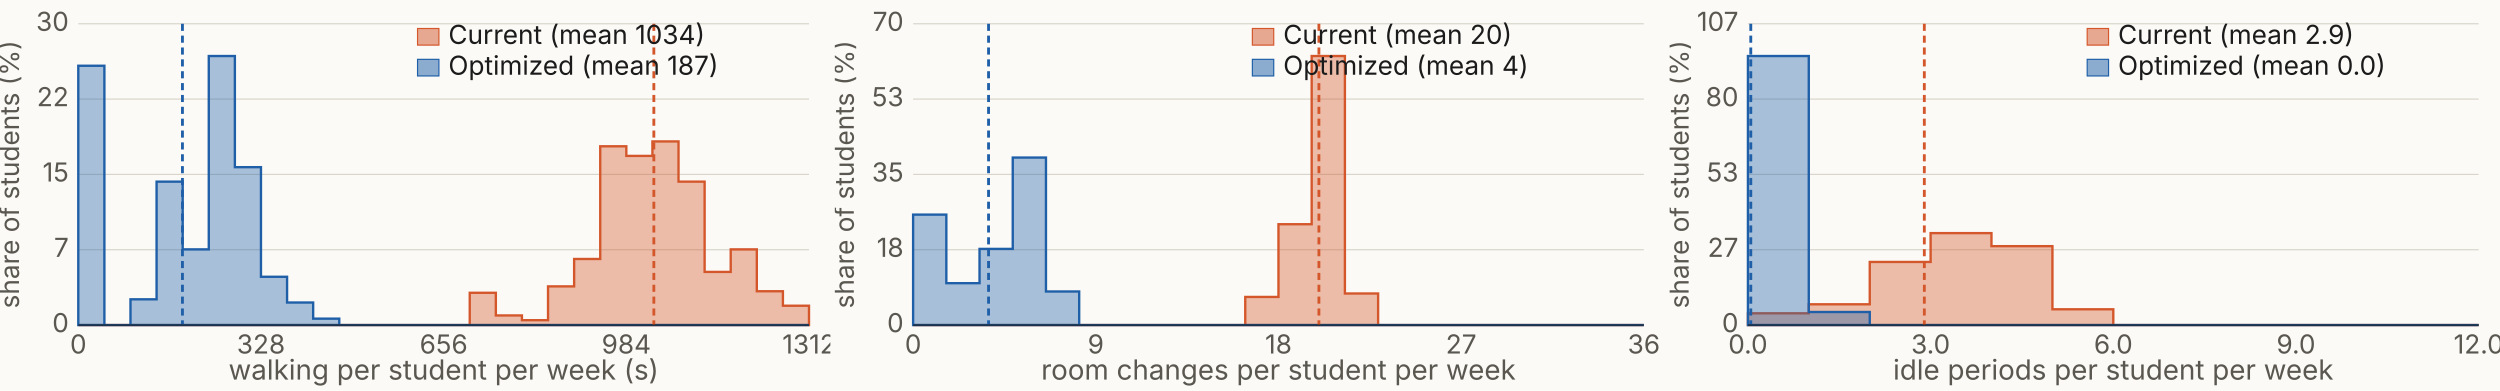
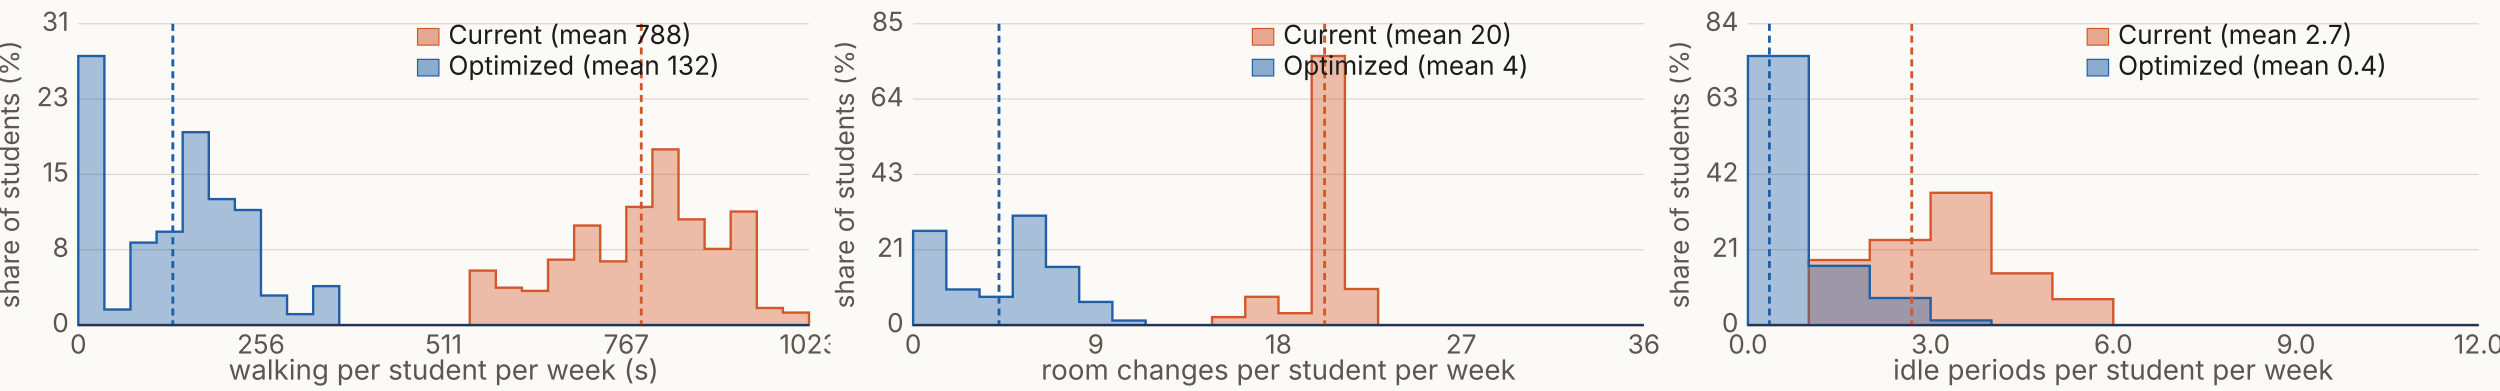
<svg xmlns="http://www.w3.org/2000/svg" viewBox="0 0 1120 175" width="1120" height="175">
  <rect width="1120" height="175" fill="#fbfaf6" />
  <svg viewBox="0 0 700 330" x="0" y="0" width="372" height="175.4">
    <line x1="66" x2="682" y1="274.0" y2="274.0" stroke="#d9d5ca" stroke-width="1" />
    <text x="58.0" y="280.0" font-size="22.1" fill="#5a5750" text-anchor="end" font-weight="400" font-family="'Segoe UI',Inter,system-ui,sans-serif">0</text>
    <line x1="66" x2="682" y1="210.5" y2="210.5" stroke="#d9d5ca" stroke-width="1" />
-     <text x="58.0" y="216.5" font-size="22.1" fill="#5a5750" text-anchor="end" font-weight="400" font-family="'Segoe UI',Inter,system-ui,sans-serif">7</text>
+     <text x="58.0" y="216.5" font-size="22.1" fill="#5a5750" text-anchor="end" font-weight="400" font-family="'Segoe UI',Inter,system-ui,sans-serif">8</text>
    <line x1="66" x2="682" y1="147.0" y2="147.0" stroke="#d9d5ca" stroke-width="1" />
    <text x="58.0" y="153.0" font-size="22.1" fill="#5a5750" text-anchor="end" font-weight="400" font-family="'Segoe UI',Inter,system-ui,sans-serif">15</text>
    <line x1="66" x2="682" y1="83.5" y2="83.5" stroke="#d9d5ca" stroke-width="1" />
-     <text x="58.0" y="89.5" font-size="22.1" fill="#5a5750" text-anchor="end" font-weight="400" font-family="'Segoe UI',Inter,system-ui,sans-serif">22</text>
+     <text x="58.0" y="89.5" font-size="22.1" fill="#5a5750" text-anchor="end" font-weight="400" font-family="'Segoe UI',Inter,system-ui,sans-serif">23</text>
    <line x1="66" x2="682" y1="20.0" y2="20.0" stroke="#d9d5ca" stroke-width="1" />
-     <text x="58.0" y="26.0" font-size="22.1" fill="#5a5750" text-anchor="end" font-weight="400" font-family="'Segoe UI',Inter,system-ui,sans-serif">30</text>
-     <polygon points="66.0,274.0 66.0,274.0 88.0,274.0 88.0,274.0 110.0,274.0 110.0,274.0 132.0,274.0 132.0,274.0 154.0,274.0 154.0,274.0 176.0,274.0 176.0,274.0 198.0,274.0 198.0,274.0 220.0,274.0 220.0,274.0 242.0,274.0 242.0,274.0 264.0,274.0 264.0,274.0 286.0,274.0 286.0,274.0 308.0,274.0 308.0,274.0 330.0,274.0 330.0,274.0 352.0,274.0 352.0,274.0 374.0,274.0 374.0,274.0 396.0,274.0 396.0,246.8 418.0,246.8 418.0,265.9 440.0,265.9 440.0,269.9 462.0,269.9 462.0,241.4 484.0,241.4 484.0,218.3 506.0,218.3 506.0,123.3 528.0,123.3 528.0,131.4 550.0,131.4 550.0,119.2 572.0,119.2 572.0,153.1 594.0,153.1 594.0,229.2 616.0,229.2 616.0,210.2 638.0,210.2 638.0,245.5 660.0,245.5 660.0,257.7 682.0,257.7 682.0,274.0" fill="#d4572c" fill-opacity=".38" stroke="#d4572c" stroke-width="2" />
-     <polygon points="66.0,274.0 66.0,55.4 88.0,55.4 88.0,274.0 110.0,274.0 110.0,252.3 132.0,252.3 132.0,153.1 154.0,153.1 154.0,210.2 176.0,210.2 176.0,47.2 198.0,47.2 198.0,140.9 220.0,140.9 220.0,233.3 242.0,233.3 242.0,255.0 264.0,255.0 264.0,268.6 286.0,268.6 286.0,274.0 308.0,274.0 308.0,274.0 330.0,274.0 330.0,274.0 352.0,274.0 352.0,274.0 374.0,274.0 374.0,274.0 396.0,274.0 396.0,274.0 418.0,274.0 418.0,274.0 440.0,274.0 440.0,274.0 462.0,274.0 462.0,274.0 484.0,274.0 484.0,274.0 506.0,274.0 506.0,274.0 528.0,274.0 528.0,274.0 550.0,274.0 550.0,274.0 572.0,274.0 572.0,274.0 594.0,274.0 594.0,274.0 616.0,274.0 616.0,274.0 638.0,274.0 638.0,274.0 660.0,274.0 660.0,274.0 682.0,274.0 682.0,274.0" fill="#1f5fa8" fill-opacity=".38" stroke="#1f5fa8" stroke-width="2" />
-     <line x1="551.2" x2="551.2" y1="20" y2="274" stroke="#d4572c" stroke-width="2.4" stroke-dasharray="6 4" />
-     <line x1="153.8" x2="153.8" y1="20" y2="274" stroke="#1f5fa8" stroke-width="2.4" stroke-dasharray="6 4" />
+     <text x="58.0" y="26.0" font-size="22.1" fill="#5a5750" text-anchor="end" font-weight="400" font-family="'Segoe UI',Inter,system-ui,sans-serif">31</text>
+     <polygon points="66.0,274.0 66.0,274.0 88.0,274.0 88.0,274.0 110.0,274.0 110.0,274.0 132.0,274.0 132.0,274.0 154.0,274.0 154.0,274.0 176.0,274.0 176.0,274.0 198.0,274.0 198.0,274.0 220.0,274.0 220.0,274.0 242.0,274.0 242.0,274.0 264.0,274.0 264.0,274.0 286.0,274.0 286.0,274.0 308.0,274.0 308.0,274.0 330.0,274.0 330.0,274.0 352.0,274.0 352.0,274.0 374.0,274.0 374.0,274.0 396.0,274.0 396.0,228.1 418.0,228.1 418.0,242.5 440.0,242.5 440.0,245.2 462.0,245.2 462.0,218.9 484.0,218.9 484.0,190.1 506.0,190.1 506.0,220.3 528.0,220.3 528.0,174.4 550.0,174.4 550.0,125.9 572.0,125.9 572.0,184.9 594.0,184.9 594.0,209.8 616.0,209.8 616.0,178.3 638.0,178.3 638.0,259.6 660.0,259.6 660.0,263.5 682.0,263.5 682.0,274.0" fill="#d4572c" fill-opacity=".38" stroke="#d4572c" stroke-width="2" />
+     <polygon points="66.0,274.0 66.0,47.2 88.0,47.2 88.0,260.9 110.0,260.9 110.0,204.5 132.0,204.5 132.0,195.3 154.0,195.3 154.0,111.4 176.0,111.4 176.0,167.8 198.0,167.8 198.0,177.0 220.0,177.0 220.0,249.1 242.0,249.1 242.0,264.8 264.0,264.8 264.0,241.2 286.0,241.2 286.0,274.0 308.0,274.0 308.0,274.0 330.0,274.0 330.0,274.0 352.0,274.0 352.0,274.0 374.0,274.0 374.0,274.0 396.0,274.0 396.0,274.0 418.0,274.0 418.0,274.0 440.0,274.0 440.0,274.0 462.0,274.0 462.0,274.0 484.0,274.0 484.0,274.0 506.0,274.0 506.0,274.0 528.0,274.0 528.0,274.0 550.0,274.0 550.0,274.0 572.0,274.0 572.0,274.0 594.0,274.0 594.0,274.0 616.0,274.0 616.0,274.0 638.0,274.0 638.0,274.0 660.0,274.0 660.0,274.0 682.0,274.0 682.0,274.0" fill="#1f5fa8" fill-opacity=".38" stroke="#1f5fa8" stroke-width="2" />
+     <line x1="540.6" x2="540.6" y1="20" y2="274" stroke="#d4572c" stroke-width="2.4" stroke-dasharray="6 4" />
+     <line x1="145.7" x2="145.7" y1="20" y2="274" stroke="#1f5fa8" stroke-width="2.4" stroke-dasharray="6 4" />
    <line x1="66" x2="682" y1="274" y2="274" stroke="#1b1b1b" />
    <text x="66.0" y="298.0" font-size="22.1" fill="#5a5750" text-anchor="middle" font-weight="400" font-family="'Segoe UI',Inter,system-ui,sans-serif">0</text>
-     <text x="220.0" y="298.0" font-size="22.1" fill="#5a5750" text-anchor="middle" font-weight="400" font-family="'Segoe UI',Inter,system-ui,sans-serif">328</text>
-     <text x="374.0" y="298.0" font-size="22.1" fill="#5a5750" text-anchor="middle" font-weight="400" font-family="'Segoe UI',Inter,system-ui,sans-serif">656</text>
-     <text x="528.0" y="298.0" font-size="22.1" fill="#5a5750" text-anchor="middle" font-weight="400" font-family="'Segoe UI',Inter,system-ui,sans-serif">984</text>
-     <text x="682.0" y="298.0" font-size="22.1" fill="#5a5750" text-anchor="middle" font-weight="400" font-family="'Segoe UI',Inter,system-ui,sans-serif">1312</text>
+     <text x="220.0" y="298.0" font-size="22.1" fill="#5a5750" text-anchor="middle" font-weight="400" font-family="'Segoe UI',Inter,system-ui,sans-serif">256</text>
+     <text x="374.0" y="298.0" font-size="22.1" fill="#5a5750" text-anchor="middle" font-weight="400" font-family="'Segoe UI',Inter,system-ui,sans-serif">511</text>
+     <text x="528.0" y="298.0" font-size="22.1" fill="#5a5750" text-anchor="middle" font-weight="400" font-family="'Segoe UI',Inter,system-ui,sans-serif">767</text>
+     <text x="682.0" y="298.0" font-size="22.1" fill="#5a5750" text-anchor="middle" font-weight="400" font-family="'Segoe UI',Inter,system-ui,sans-serif">1023</text>
    <text x="374.0" y="320.0" font-size="23.4" fill="#5a5750" text-anchor="middle" font-weight="400" font-family="'Segoe UI',Inter,system-ui,sans-serif">walking per student per week (s)</text>
    <text x="16.0" y="147.0" font-size="22.1" fill="#5a5750" text-anchor="middle" font-weight="400" font-family="'Segoe UI',Inter,system-ui,sans-serif" transform="rotate(-90 16 147.0)">share of students (%)</text>
    <rect x="352" y="24" width="18" height="14" fill="#d4572c" fill-opacity=".5" stroke="#d4572c" />
-     <text x="378.0" y="37.0" font-size="22.1" fill="#1b1b1b" text-anchor="start" font-weight="400" font-family="'Segoe UI',Inter,system-ui,sans-serif">Current  (mean 1034)</text>
+     <text x="378.0" y="37.0" font-size="22.1" fill="#1b1b1b" text-anchor="start" font-weight="400" font-family="'Segoe UI',Inter,system-ui,sans-serif">Current  (mean 788)</text>
    <rect x="352" y="50" width="18" height="14" fill="#1f5fa8" fill-opacity=".5" stroke="#1f5fa8" />
-     <text x="378.0" y="63.0" font-size="22.1" fill="#1b1b1b" text-anchor="start" font-weight="400" font-family="'Segoe UI',Inter,system-ui,sans-serif">Optimized  (mean 187)</text>
+     <text x="378.0" y="63.0" font-size="22.1" fill="#1b1b1b" text-anchor="start" font-weight="400" font-family="'Segoe UI',Inter,system-ui,sans-serif">Optimized  (mean 132)</text>
  </svg>
  <svg viewBox="0 0 700 330" x="374" y="0" width="372" height="175.4">
    <line x1="66" x2="682" y1="274.0" y2="274.0" stroke="#d9d5ca" stroke-width="1" />
    <text x="58.0" y="280.0" font-size="22.1" fill="#5a5750" text-anchor="end" font-weight="400" font-family="'Segoe UI',Inter,system-ui,sans-serif">0</text>
    <line x1="66" x2="682" y1="210.5" y2="210.5" stroke="#d9d5ca" stroke-width="1" />
-     <text x="58.0" y="216.5" font-size="22.1" fill="#5a5750" text-anchor="end" font-weight="400" font-family="'Segoe UI',Inter,system-ui,sans-serif">18</text>
+     <text x="58.0" y="216.5" font-size="22.1" fill="#5a5750" text-anchor="end" font-weight="400" font-family="'Segoe UI',Inter,system-ui,sans-serif">21</text>
    <line x1="66" x2="682" y1="147.0" y2="147.0" stroke="#d9d5ca" stroke-width="1" />
-     <text x="58.0" y="153.0" font-size="22.1" fill="#5a5750" text-anchor="end" font-weight="400" font-family="'Segoe UI',Inter,system-ui,sans-serif">35</text>
+     <text x="58.0" y="153.0" font-size="22.1" fill="#5a5750" text-anchor="end" font-weight="400" font-family="'Segoe UI',Inter,system-ui,sans-serif">43</text>
    <line x1="66" x2="682" y1="83.5" y2="83.5" stroke="#d9d5ca" stroke-width="1" />
-     <text x="58.0" y="89.5" font-size="22.1" fill="#5a5750" text-anchor="end" font-weight="400" font-family="'Segoe UI',Inter,system-ui,sans-serif">53</text>
+     <text x="58.0" y="89.5" font-size="22.1" fill="#5a5750" text-anchor="end" font-weight="400" font-family="'Segoe UI',Inter,system-ui,sans-serif">64</text>
    <line x1="66" x2="682" y1="20.0" y2="20.0" stroke="#d9d5ca" stroke-width="1" />
-     <text x="58.0" y="26.0" font-size="22.1" fill="#5a5750" text-anchor="end" font-weight="400" font-family="'Segoe UI',Inter,system-ui,sans-serif">70</text>
-     <polygon points="66.0,274.0 66.0,274.0 94.0,274.0 94.0,274.0 122.0,274.0 122.0,274.0 150.0,274.0 150.0,274.0 178.0,274.0 178.0,274.0 206.0,274.0 206.0,274.0 234.0,274.0 234.0,274.0 262.0,274.0 262.0,274.0 290.0,274.0 290.0,274.0 318.0,274.0 318.0,274.0 346.0,274.0 346.0,250.3 374.0,250.3 374.0,189.0 402.0,189.0 402.0,47.2 430.0,47.2 430.0,247.4 458.0,247.4 458.0,274.0 486.0,274.0 486.0,274.0 514.0,274.0 514.0,274.0 542.0,274.0 542.0,274.0 570.0,274.0 570.0,274.0 598.0,274.0 598.0,274.0 626.0,274.0 626.0,274.0 654.0,274.0 654.0,274.0 682.0,274.0 682.0,274.0" fill="#d4572c" fill-opacity=".38" stroke="#d4572c" stroke-width="2" />
-     <polygon points="66.0,274.0 66.0,180.9 94.0,180.9 94.0,238.7 122.0,238.7 122.0,209.8 150.0,209.8 150.0,132.8 178.0,132.8 178.0,245.7 206.0,245.7 206.0,274.0 234.0,274.0 234.0,274.0 262.0,274.0 262.0,274.0 290.0,274.0 290.0,274.0 318.0,274.0 318.0,274.0 346.0,274.0 346.0,274.0 374.0,274.0 374.0,274.0 402.0,274.0 402.0,274.0 430.0,274.0 430.0,274.0 458.0,274.0 458.0,274.0 486.0,274.0 486.0,274.0 514.0,274.0 514.0,274.0 542.0,274.0 542.0,274.0 570.0,274.0 570.0,274.0 598.0,274.0 598.0,274.0 626.0,274.0 626.0,274.0 654.0,274.0 654.0,274.0 682.0,274.0 682.0,274.0" fill="#1f5fa8" fill-opacity=".38" stroke="#1f5fa8" stroke-width="2" />
-     <line x1="408.1" x2="408.1" y1="20" y2="274" stroke="#d4572c" stroke-width="2.4" stroke-dasharray="6 4" />
-     <line x1="129.6" x2="129.6" y1="20" y2="274" stroke="#1f5fa8" stroke-width="2.4" stroke-dasharray="6 4" />
+     <text x="58.0" y="26.0" font-size="22.1" fill="#5a5750" text-anchor="end" font-weight="400" font-family="'Segoe UI',Inter,system-ui,sans-serif">85</text>
+     <polygon points="66.0,274.0 66.0,274.0 94.0,274.0 94.0,274.0 122.0,274.0 122.0,274.0 150.0,274.0 150.0,274.0 178.0,274.0 178.0,274.0 206.0,274.0 206.0,274.0 234.0,274.0 234.0,274.0 262.0,274.0 262.0,274.0 290.0,274.0 290.0,274.0 318.0,274.0 318.0,267.3 346.0,267.3 346.0,250.2 374.0,250.2 374.0,264.0 402.0,264.0 402.0,47.2 430.0,47.2 430.0,243.6 458.0,243.6 458.0,274.0 486.0,274.0 486.0,274.0 514.0,274.0 514.0,274.0 542.0,274.0 542.0,274.0 570.0,274.0 570.0,274.0 598.0,274.0 598.0,274.0 626.0,274.0 626.0,274.0 654.0,274.0 654.0,274.0 682.0,274.0 682.0,274.0" fill="#d4572c" fill-opacity=".38" stroke="#d4572c" stroke-width="2" />
+     <polygon points="66.0,274.0 66.0,194.6 94.0,194.6 94.0,244.0 122.0,244.0 122.0,250.2 150.0,250.2 150.0,181.8 178.0,181.8 178.0,225.0 206.0,225.0 206.0,254.5 234.0,254.5 234.0,270.2 262.0,270.2 262.0,274.0 290.0,274.0 290.0,274.0 318.0,274.0 318.0,274.0 346.0,274.0 346.0,274.0 374.0,274.0 374.0,274.0 402.0,274.0 402.0,274.0 430.0,274.0 430.0,274.0 458.0,274.0 458.0,274.0 486.0,274.0 486.0,274.0 514.0,274.0 514.0,274.0 542.0,274.0 542.0,274.0 570.0,274.0 570.0,274.0 598.0,274.0 598.0,274.0 626.0,274.0 626.0,274.0 654.0,274.0 654.0,274.0 682.0,274.0 682.0,274.0" fill="#1f5fa8" fill-opacity=".38" stroke="#1f5fa8" stroke-width="2" />
+     <line x1="412.9" x2="412.9" y1="20" y2="274" stroke="#d4572c" stroke-width="2.4" stroke-dasharray="6 4" />
+     <line x1="138.4" x2="138.4" y1="20" y2="274" stroke="#1f5fa8" stroke-width="2.4" stroke-dasharray="6 4" />
    <line x1="66" x2="682" y1="274" y2="274" stroke="#1b1b1b" />
    <text x="66.0" y="298.0" font-size="22.1" fill="#5a5750" text-anchor="middle" font-weight="400" font-family="'Segoe UI',Inter,system-ui,sans-serif">0</text>
    <text x="220.0" y="298.0" font-size="22.1" fill="#5a5750" text-anchor="middle" font-weight="400" font-family="'Segoe UI',Inter,system-ui,sans-serif">9</text>
    <text x="374.0" y="298.0" font-size="22.1" fill="#5a5750" text-anchor="middle" font-weight="400" font-family="'Segoe UI',Inter,system-ui,sans-serif">18</text>
    <text x="528.0" y="298.0" font-size="22.1" fill="#5a5750" text-anchor="middle" font-weight="400" font-family="'Segoe UI',Inter,system-ui,sans-serif">27</text>
    <text x="682.0" y="298.0" font-size="22.1" fill="#5a5750" text-anchor="middle" font-weight="400" font-family="'Segoe UI',Inter,system-ui,sans-serif">36</text>
    <text x="374.0" y="320.0" font-size="23.4" fill="#5a5750" text-anchor="middle" font-weight="400" font-family="'Segoe UI',Inter,system-ui,sans-serif">room changes per student per week</text>
    <text x="16.0" y="147.0" font-size="22.1" fill="#5a5750" text-anchor="middle" font-weight="400" font-family="'Segoe UI',Inter,system-ui,sans-serif" transform="rotate(-90 16 147.0)">share of students (%)</text>
    <rect x="352" y="24" width="18" height="14" fill="#d4572c" fill-opacity=".5" stroke="#d4572c" />
    <text x="378.0" y="37.0" font-size="22.1" fill="#1b1b1b" text-anchor="start" font-weight="400" font-family="'Segoe UI',Inter,system-ui,sans-serif">Current  (mean 20)</text>
    <rect x="352" y="50" width="18" height="14" fill="#1f5fa8" fill-opacity=".5" stroke="#1f5fa8" />
    <text x="378.0" y="63.0" font-size="22.1" fill="#1b1b1b" text-anchor="start" font-weight="400" font-family="'Segoe UI',Inter,system-ui,sans-serif">Optimized  (mean 4)</text>
  </svg>
  <svg viewBox="0 0 700 330" x="748" y="0" width="372" height="175.4">
    <line x1="66" x2="682" y1="274.0" y2="274.0" stroke="#d9d5ca" stroke-width="1" />
    <text x="58.0" y="280.0" font-size="22.1" fill="#5a5750" text-anchor="end" font-weight="400" font-family="'Segoe UI',Inter,system-ui,sans-serif">0</text>
    <line x1="66" x2="682" y1="210.5" y2="210.5" stroke="#d9d5ca" stroke-width="1" />
-     <text x="58.0" y="216.5" font-size="22.1" fill="#5a5750" text-anchor="end" font-weight="400" font-family="'Segoe UI',Inter,system-ui,sans-serif">27</text>
+     <text x="58.0" y="216.5" font-size="22.1" fill="#5a5750" text-anchor="end" font-weight="400" font-family="'Segoe UI',Inter,system-ui,sans-serif">21</text>
    <line x1="66" x2="682" y1="147.0" y2="147.0" stroke="#d9d5ca" stroke-width="1" />
-     <text x="58.0" y="153.0" font-size="22.1" fill="#5a5750" text-anchor="end" font-weight="400" font-family="'Segoe UI',Inter,system-ui,sans-serif">53</text>
+     <text x="58.0" y="153.0" font-size="22.1" fill="#5a5750" text-anchor="end" font-weight="400" font-family="'Segoe UI',Inter,system-ui,sans-serif">42</text>
    <line x1="66" x2="682" y1="83.5" y2="83.5" stroke="#d9d5ca" stroke-width="1" />
-     <text x="58.0" y="89.5" font-size="22.1" fill="#5a5750" text-anchor="end" font-weight="400" font-family="'Segoe UI',Inter,system-ui,sans-serif">80</text>
+     <text x="58.0" y="89.5" font-size="22.1" fill="#5a5750" text-anchor="end" font-weight="400" font-family="'Segoe UI',Inter,system-ui,sans-serif">63</text>
    <line x1="66" x2="682" y1="20.0" y2="20.0" stroke="#d9d5ca" stroke-width="1" />
-     <text x="58.0" y="26.0" font-size="22.1" fill="#5a5750" text-anchor="end" font-weight="400" font-family="'Segoe UI',Inter,system-ui,sans-serif">107</text>
-     <polygon points="66.0,274.0 66.0,264.1 117.3,264.1 117.3,256.5 168.7,256.5 168.7,220.8 220.0,220.8 220.0,196.5 271.3,196.5 271.3,207.5 322.7,207.5 322.7,260.7 374.0,260.7 374.0,274.0 425.3,274.0 425.3,274.0 476.7,274.0 476.7,274.0 528.0,274.0 528.0,274.0 579.3,274.0 579.3,274.0 630.7,274.0 630.7,274.0 682.0,274.0 682.0,274.0" fill="#d4572c" fill-opacity=".38" stroke="#d4572c" stroke-width="2" />
-     <polygon points="66.0,274.0 66.0,47.2 117.3,47.2 117.3,263.0 168.7,263.0 168.7,274.0 220.0,274.0 220.0,274.0 271.3,274.0 271.3,274.0 322.7,274.0 322.7,274.0 374.0,274.0 374.0,274.0 425.3,274.0 425.3,274.0 476.7,274.0 476.7,274.0 528.0,274.0 528.0,274.0 579.3,274.0 579.3,274.0 630.7,274.0 630.7,274.0 682.0,274.0 682.0,274.0" fill="#1f5fa8" fill-opacity=".38" stroke="#1f5fa8" stroke-width="2" />
-     <line x1="214.7" x2="214.7" y1="20" y2="274" stroke="#d4572c" stroke-width="2.4" stroke-dasharray="6 4" />
-     <line x1="68.4" x2="68.4" y1="20" y2="274" stroke="#1f5fa8" stroke-width="2.4" stroke-dasharray="6 4" />
+     <text x="58.0" y="26.0" font-size="22.1" fill="#5a5750" text-anchor="end" font-weight="400" font-family="'Segoe UI',Inter,system-ui,sans-serif">84</text>
+     <polygon points="66.0,274.0 66.0,274.0 117.3,274.0 117.3,219.2 168.7,219.2 168.7,202.3 220.0,202.3 220.0,162.5 271.3,162.5 271.3,230.4 322.7,230.4 322.7,252.2 374.0,252.2 374.0,274.0 425.3,274.0 425.3,274.0 476.7,274.0 476.7,274.0 528.0,274.0 528.0,274.0 579.3,274.0 579.3,274.0 630.7,274.0 630.7,274.0 682.0,274.0 682.0,274.0" fill="#d4572c" fill-opacity=".38" stroke="#d4572c" stroke-width="2" />
+     <polygon points="66.0,274.0 66.0,47.2 117.3,47.2 117.3,224.1 168.7,224.1 168.7,251.2 220.0,251.2 220.0,270.1 271.3,270.1 271.3,274.0 322.7,274.0 322.7,274.0 374.0,274.0 374.0,274.0 425.3,274.0 425.3,274.0 476.7,274.0 476.7,274.0 528.0,274.0 528.0,274.0 579.3,274.0 579.3,274.0 630.7,274.0 630.7,274.0 682.0,274.0 682.0,274.0" fill="#1f5fa8" fill-opacity=".38" stroke="#1f5fa8" stroke-width="2" />
+     <line x1="204.1" x2="204.1" y1="20" y2="274" stroke="#d4572c" stroke-width="2.4" stroke-dasharray="6 4" />
+     <line x1="84.1" x2="84.1" y1="20" y2="274" stroke="#1f5fa8" stroke-width="2.4" stroke-dasharray="6 4" />
    <line x1="66" x2="682" y1="274" y2="274" stroke="#1b1b1b" />
    <text x="66.0" y="298.0" font-size="22.1" fill="#5a5750" text-anchor="middle" font-weight="400" font-family="'Segoe UI',Inter,system-ui,sans-serif">0.0</text>
    <text x="220.0" y="298.0" font-size="22.1" fill="#5a5750" text-anchor="middle" font-weight="400" font-family="'Segoe UI',Inter,system-ui,sans-serif">3.0</text>
    <text x="374.0" y="298.0" font-size="22.1" fill="#5a5750" text-anchor="middle" font-weight="400" font-family="'Segoe UI',Inter,system-ui,sans-serif">6.0</text>
    <text x="528.0" y="298.0" font-size="22.1" fill="#5a5750" text-anchor="middle" font-weight="400" font-family="'Segoe UI',Inter,system-ui,sans-serif">9.0</text>
    <text x="682.0" y="298.0" font-size="22.1" fill="#5a5750" text-anchor="middle" font-weight="400" font-family="'Segoe UI',Inter,system-ui,sans-serif">12.0</text>
    <text x="374.0" y="320.0" font-size="23.4" fill="#5a5750" text-anchor="middle" font-weight="400" font-family="'Segoe UI',Inter,system-ui,sans-serif">idle periods per student per week</text>
    <text x="16.0" y="147.0" font-size="22.1" fill="#5a5750" text-anchor="middle" font-weight="400" font-family="'Segoe UI',Inter,system-ui,sans-serif" transform="rotate(-90 16 147.0)">share of students (%)</text>
    <rect x="352" y="24" width="18" height="14" fill="#d4572c" fill-opacity=".5" stroke="#d4572c" />
-     <text x="378.0" y="37.0" font-size="22.1" fill="#1b1b1b" text-anchor="start" font-weight="400" font-family="'Segoe UI',Inter,system-ui,sans-serif">Current  (mean 2.9)</text>
+     <text x="378.0" y="37.0" font-size="22.1" fill="#1b1b1b" text-anchor="start" font-weight="400" font-family="'Segoe UI',Inter,system-ui,sans-serif">Current  (mean 2.7)</text>
    <rect x="352" y="50" width="18" height="14" fill="#1f5fa8" fill-opacity=".5" stroke="#1f5fa8" />
-     <text x="378.0" y="63.0" font-size="22.1" fill="#1b1b1b" text-anchor="start" font-weight="400" font-family="'Segoe UI',Inter,system-ui,sans-serif">Optimized  (mean 0.0)</text>
+     <text x="378.0" y="63.0" font-size="22.1" fill="#1b1b1b" text-anchor="start" font-weight="400" font-family="'Segoe UI',Inter,system-ui,sans-serif">Optimized  (mean 0.4)</text>
  </svg>
</svg>
